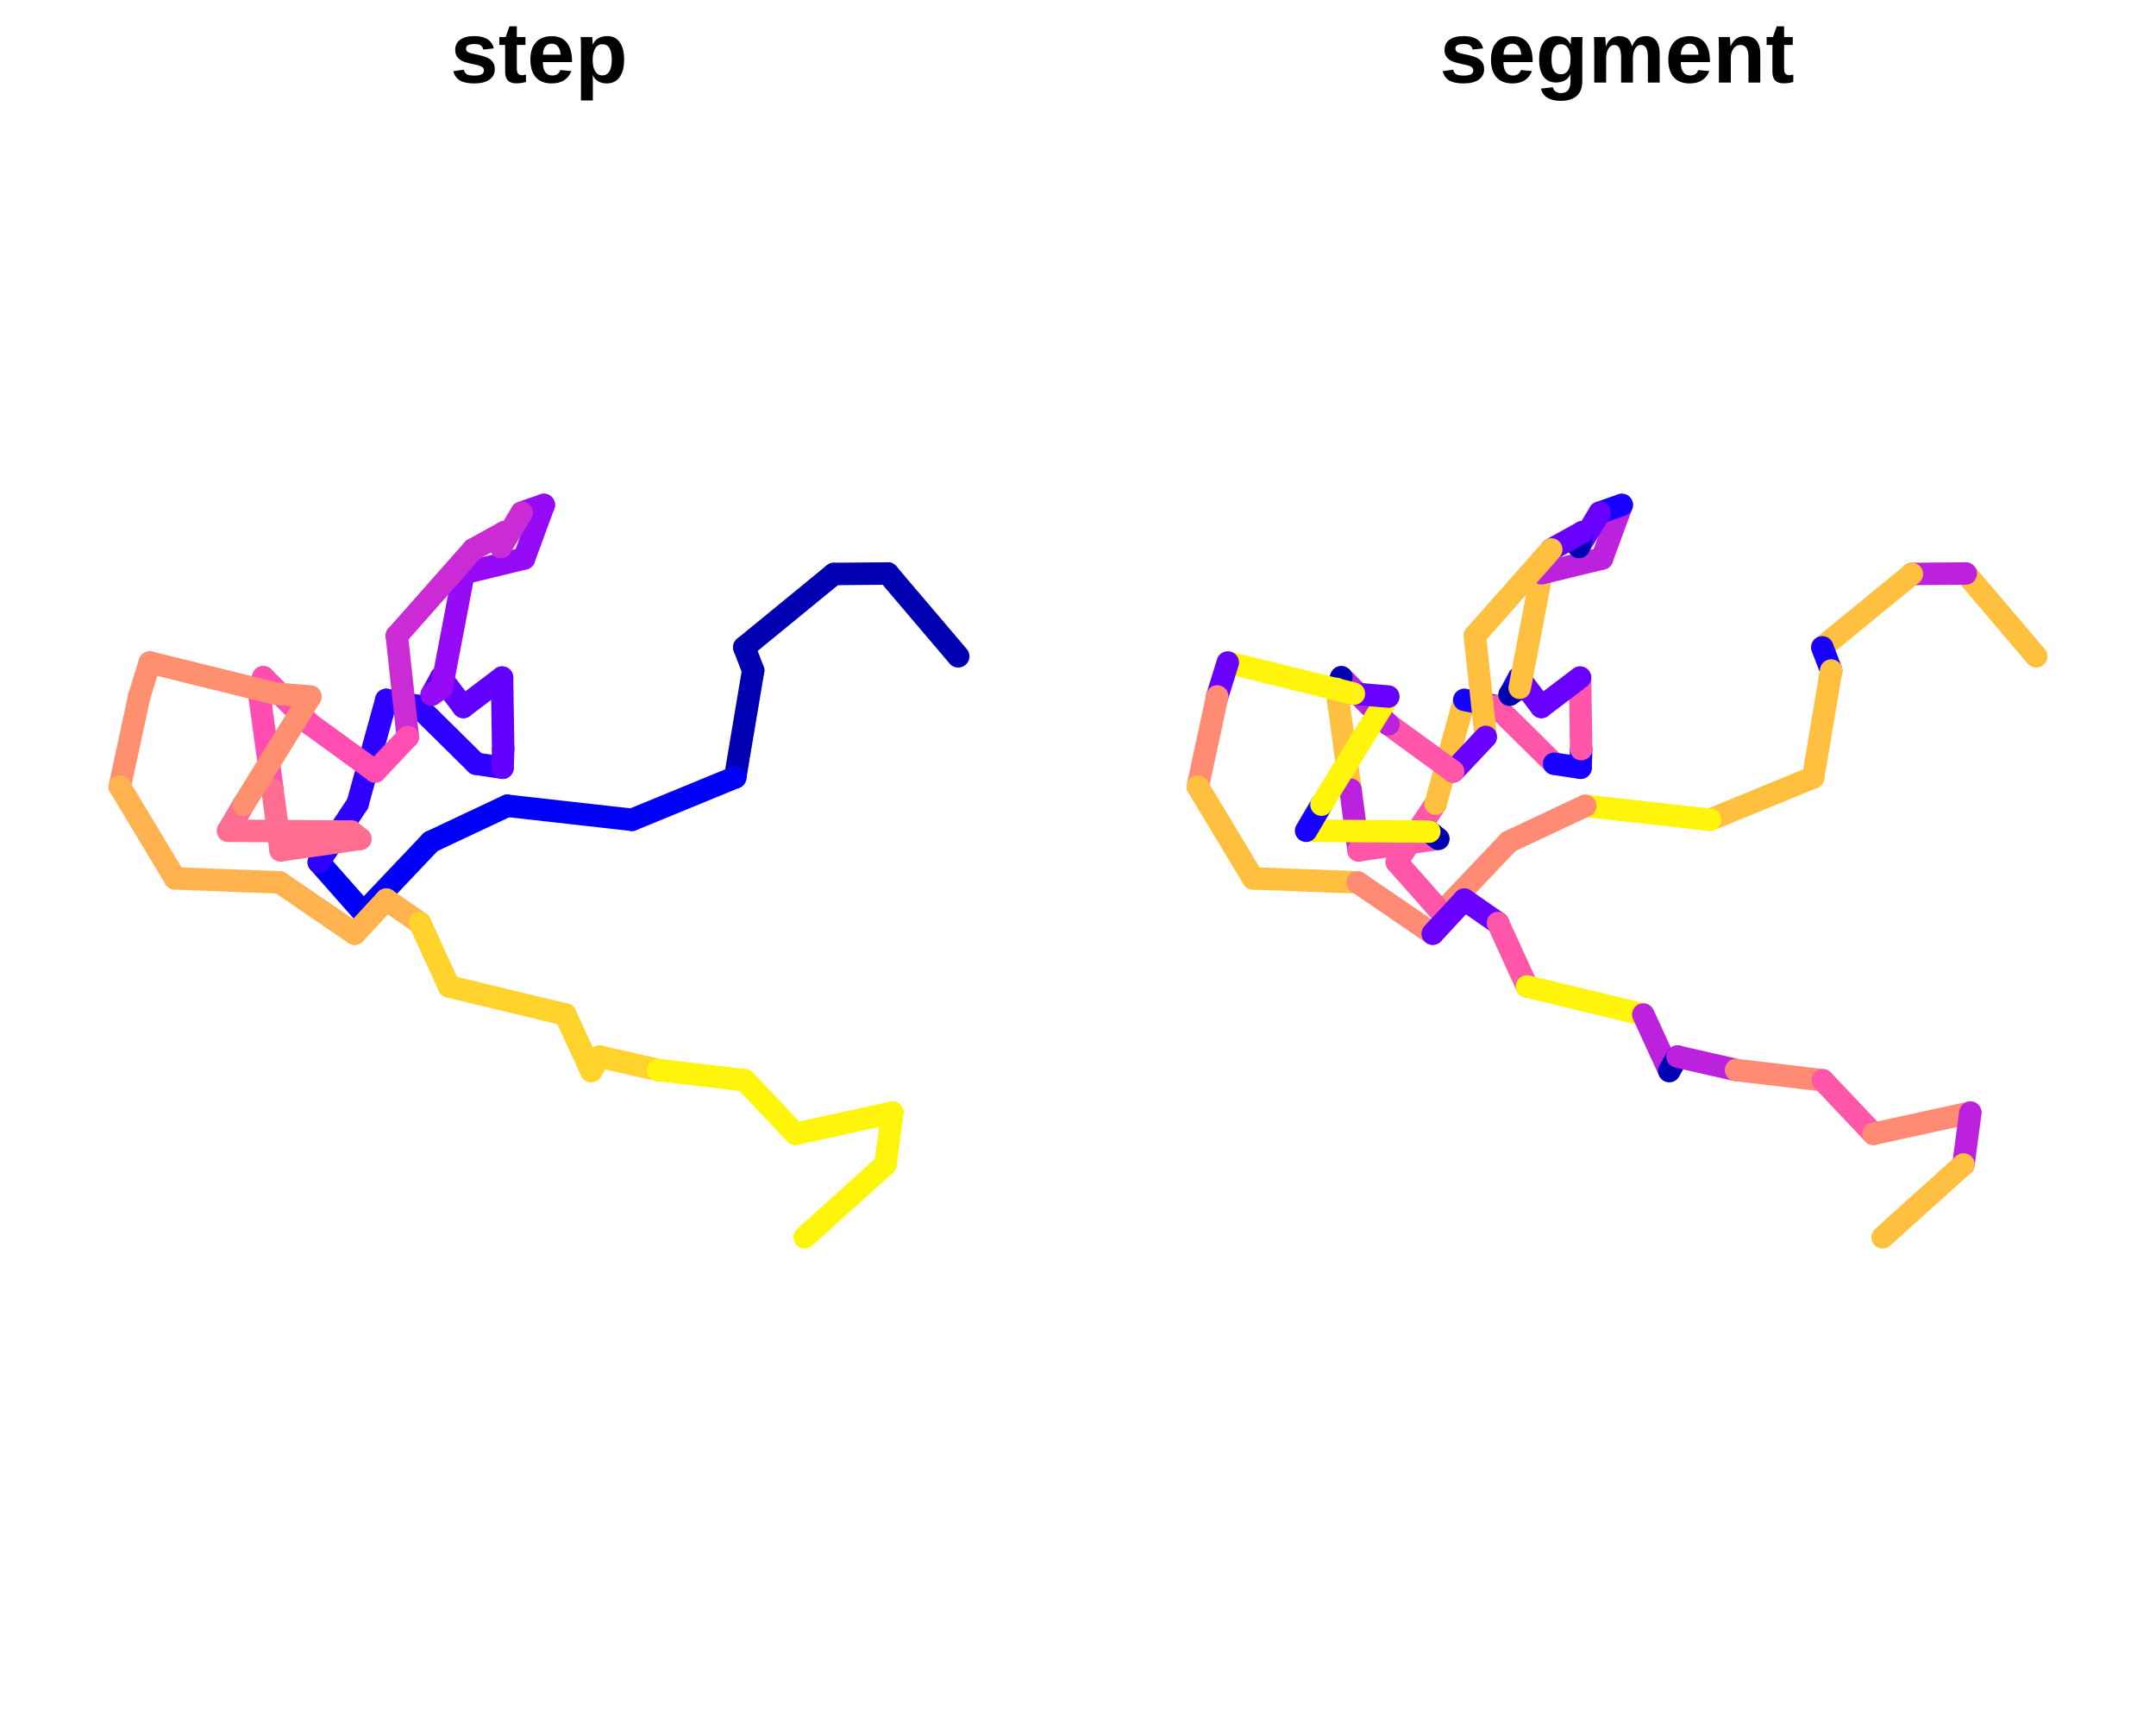
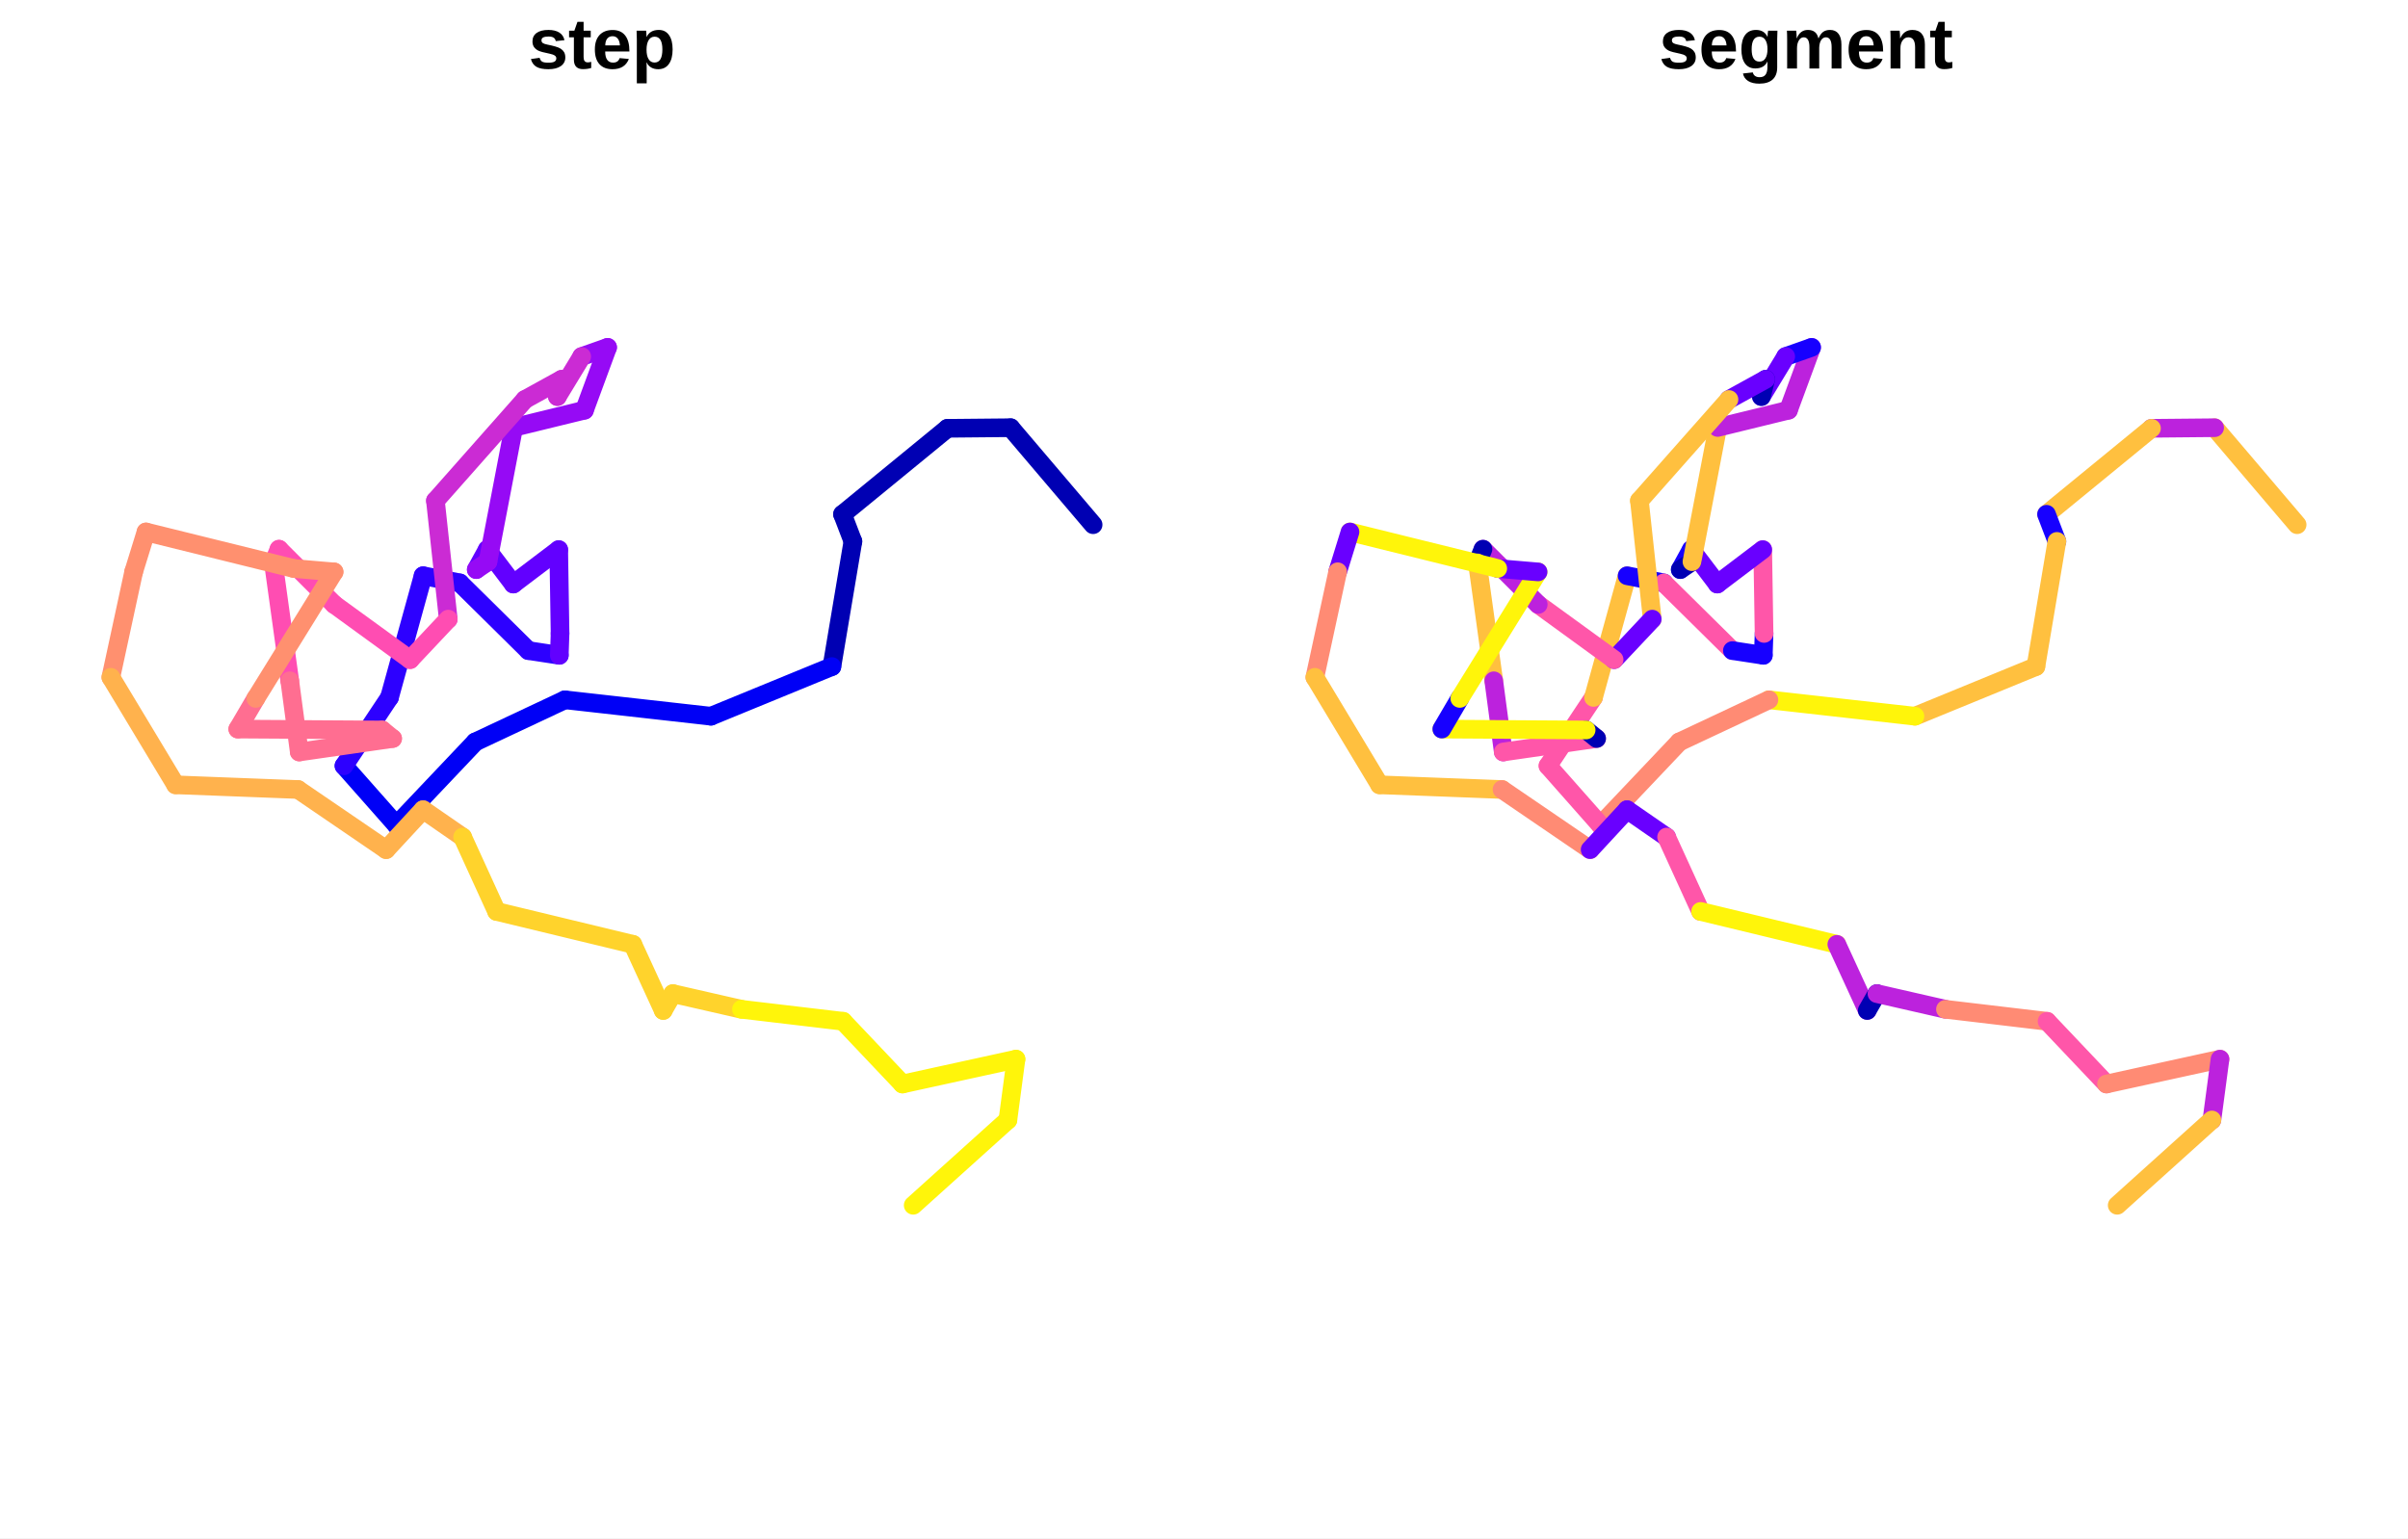
- <svg xmlns="http://www.w3.org/2000/svg" class="svglite" width="360.00pt" height="288.00pt" viewBox="0 0 360.00 288.00">
+ <svg xmlns="http://www.w3.org/2000/svg" class="svglite" width="484.56pt" height="309.60pt" viewBox="0 0 484.56 309.60">
  <defs>
    <style type="text/css">
    .svglite line, .svglite polyline, .svglite polygon, .svglite path, .svglite rect, .svglite circle {
      fill: none;
      stroke: #000000;
      stroke-linecap: round;
      stroke-linejoin: round;
      stroke-miterlimit: 10.00;
    }
    .svglite text {
      white-space: pre;
    }
  </style>
  </defs>
  <rect width="100%" height="100%" style="stroke: none; fill: #FFFFFF;" />
  <defs>
-     <clipPath id="cpMC4wMHwzNjAuMDB8MC4wMHwyODguMDA=">
-       <rect x="0.00" y="0.00" width="360.00" height="288.00" />
+     <clipPath id="cpMC4wMHw0ODQuNTZ8MC4wMHwzMDkuNjA=">
+       <rect x="0.00" y="0.00" width="484.56" height="309.60" />
    </clipPath>
  </defs>
-   <g clip-path="url(#cpMC4wMHwzNjAuMDB8MC4wMHwyODguMDA=)">
+   <g clip-path="url(#cpMC4wMHw0ODQuNTZ8MC4wMHwzMDkuNjA=)">
</g>
  <defs>
-     <clipPath id="cpMTQuNDB8MTY1LjYwfDE3LjI4fDI3My42MA==">
-       <rect x="14.40" y="17.28" width="151.20" height="256.32" />
+     <clipPath id="cpMTQuNDB8MjI3Ljg4fDE3LjI4fDI5NS4yMA==">
+       <rect x="14.40" y="17.28" width="213.48" height="277.92" />
    </clipPath>
  </defs>
-   <g clip-path="url(#cpMTQuNDB8MTY1LjYwfDE3LjI4fDI3My42MA==)">
-     <rect x="14.40" y="17.28" width="151.20" height="256.32" style="stroke-width: 0.75; stroke: #FFFFFF; fill: #FFFFFF;" />
-     <polyline points="160.00,109.58 148.24,95.75 " style="stroke-width: 3.75; stroke: #0000B3;" />
-     <polyline points="148.24,95.75 139.24,95.83 " style="stroke-width: 3.75; stroke: #0000B3;" />
-     <polyline points="139.24,95.83 124.28,108.08 " style="stroke-width: 3.75; stroke: #0000B3;" />
-     <polyline points="124.28,108.08 125.76,111.95 " style="stroke-width: 3.75; stroke: #0000B3;" />
-     <polyline points="125.76,111.95 122.76,129.79 " style="stroke-width: 3.75; stroke: #0000B3;" />
-     <polyline points="122.76,129.79 105.52,136.87 " style="stroke-width: 3.75; stroke: #0000F6;" />
-     <polyline points="105.52,136.87 84.71,134.53 " style="stroke-width: 3.75; stroke: #0000F6;" />
-     <polyline points="84.71,134.53 71.94,140.54 " style="stroke-width: 3.75; stroke: #0000F6;" />
-     <polyline points="71.94,140.54 60.70,152.39 " style="stroke-width: 3.75; stroke: #0000F6;" />
-     <polyline points="60.70,152.39 53.23,143.94 " style="stroke-width: 3.75; stroke: #0000F6;" />
-     <polyline points="53.23,143.94 59.71,134.19 " style="stroke-width: 3.75; stroke: #2D00FF;" />
-     <polyline points="59.71,134.19 64.50,116.85 " style="stroke-width: 3.75; stroke: #2D00FF;" />
-     <polyline points="64.50,116.85 69.74,117.87 " style="stroke-width: 3.75; stroke: #2D00FF;" />
-     <polyline points="69.74,117.87 79.50,127.51 " style="stroke-width: 3.75; stroke: #2D00FF;" />
-     <polyline points="79.50,127.51 83.91,128.18 " style="stroke-width: 3.75; stroke: #2D00FF;" />
-     <polyline points="83.91,128.18 84.02,125.07 " style="stroke-width: 3.75; stroke: #6200FF;" />
-     <polyline points="84.02,125.07 83.83,113.13 " style="stroke-width: 3.75; stroke: #6200FF;" />
-     <polyline points="83.83,113.13 77.36,118.03 " style="stroke-width: 3.75; stroke: #6200FF;" />
-     <polyline points="77.36,118.03 73.64,113.13 " style="stroke-width: 3.75; stroke: #6200FF;" />
-     <polyline points="73.64,113.13 72.08,115.97 " style="stroke-width: 3.75; stroke: #6200FF;" />
-     <polyline points="72.08,115.97 73.75,114.84 " style="stroke-width: 3.75; stroke: #960AF5;" />
-     <polyline points="73.75,114.84 77.41,95.71 " style="stroke-width: 3.75; stroke: #960AF5;" />
-     <polyline points="77.41,95.71 87.50,93.25 " style="stroke-width: 3.75; stroke: #960AF5;" />
-     <polyline points="87.50,93.25 90.80,84.30 " style="stroke-width: 3.75; stroke: #960AF5;" />
-     <polyline points="90.80,84.30 87.11,85.60 " style="stroke-width: 3.75; stroke: #960AF5;" />
-     <polyline points="87.11,85.60 83.64,91.31 " style="stroke-width: 3.75; stroke: #CB2BD4;" />
-     <polyline points="83.64,91.31 84.25,88.84 " style="stroke-width: 3.75; stroke: #CB2BD4;" />
-     <polyline points="84.25,88.84 79.02,91.73 " style="stroke-width: 3.75; stroke: #CB2BD4;" />
-     <polyline points="79.02,91.73 66.26,106.15 " style="stroke-width: 3.75; stroke: #CB2BD4;" />
-     <polyline points="66.26,106.15 68.09,123.03 " style="stroke-width: 3.75; stroke: #CB2BD4;" />
-     <polyline points="68.09,123.03 62.65,128.80 " style="stroke-width: 3.75; stroke: #FF4DB2;" />
-     <polyline points="62.65,128.80 51.84,120.94 " style="stroke-width: 3.75; stroke: #FF4DB2;" />
-     <polyline points="51.84,120.94 43.97,113.07 " style="stroke-width: 3.75; stroke: #FF4DB2;" />
-     <polyline points="43.97,113.07 43.17,115.01 " style="stroke-width: 3.75; stroke: #FF4DB2;" />
-     <polyline points="43.17,115.01 45.50,131.82 " style="stroke-width: 3.75; stroke: #FF4DB2;" />
-     <polyline points="45.50,131.82 46.85,141.97 " style="stroke-width: 3.75; stroke: #FF6E91;" />
-     <polyline points="46.85,141.97 60.16,140.05 " style="stroke-width: 3.75; stroke: #FF6E91;" />
-     <polyline points="60.16,140.05 58.66,138.84 " style="stroke-width: 3.75; stroke: #FF6E91;" />
-     <polyline points="58.66,138.84 38.09,138.70 " style="stroke-width: 3.75; stroke: #FF6E91;" />
-     <polyline points="38.09,138.70 40.66,134.34 " style="stroke-width: 3.75; stroke: #FF6E91;" />
-     <polyline points="40.66,134.34 51.82,116.30 " style="stroke-width: 3.75; stroke: #FF906F;" />
-     <polyline points="51.82,116.30 46.07,115.81 " style="stroke-width: 3.75; stroke: #FF906F;" />
-     <polyline points="46.07,115.81 25.01,110.61 " style="stroke-width: 3.75; stroke: #FF906F;" />
-     <polyline points="25.01,110.61 23.25,116.28 " style="stroke-width: 3.75; stroke: #FF906F;" />
-     <polyline points="23.25,116.28 20.00,131.32 " style="stroke-width: 3.75; stroke: #FF906F;" />
-     <polyline points="20.00,131.32 29.23,146.65 " style="stroke-width: 3.75; stroke: #FFB24D;" />
-     <polyline points="29.23,146.65 46.68,147.32 " style="stroke-width: 3.75; stroke: #FFB24D;" />
-     <polyline points="46.68,147.32 59.23,155.89 " style="stroke-width: 3.75; stroke: #FFB24D;" />
-     <polyline points="59.23,155.89 64.50,150.20 " style="stroke-width: 3.75; stroke: #FFB24D;" />
-     <polyline points="64.50,150.20 70.13,154.10 " style="stroke-width: 3.75; stroke: #FFB24D;" />
-     <polyline points="70.13,154.10 74.98,164.70 " style="stroke-width: 3.75; stroke: #FFD32C;" />
-     <polyline points="74.98,164.70 94.39,169.38 " style="stroke-width: 3.75; stroke: #FFD32C;" />
-     <polyline points="94.39,169.38 98.73,178.81 " style="stroke-width: 3.75; stroke: #FFD32C;" />
-     <polyline points="98.73,178.81 100.11,176.41 " style="stroke-width: 3.75; stroke: #FFD32C;" />
-     <polyline points="100.11,176.41 109.88,178.64 " style="stroke-width: 3.75; stroke: #FFD32C;" />
-     <polyline points="109.88,178.64 124.36,180.36 " style="stroke-width: 3.75; stroke: #FFF50A;" />
-     <polyline points="124.36,180.36 132.83,189.30 " style="stroke-width: 3.75; stroke: #FFF50A;" />
-     <polyline points="132.83,189.30 149.00,185.76 " style="stroke-width: 3.75; stroke: #FFF50A;" />
-     <polyline points="149.00,185.76 147.85,194.42 " style="stroke-width: 3.75; stroke: #FFF50A;" />
-     <polyline points="147.85,194.42 134.35,206.58 " style="stroke-width: 3.75; stroke: #FFF50A;" />
+   <g clip-path="url(#cpMTQuNDB8MjI3Ljg4fDE3LjI4fDI5NS4yMA==)">
+     <rect x="14.40" y="17.28" width="213.48" height="277.92" style="stroke-width: 0.75; stroke: #FFFFFF; fill: #FFFFFF;" />
+     <polyline points="219.97,105.60 203.37,86.08 " style="stroke-width: 3.75; stroke: #0000B3;" />
+     <polyline points="203.37,86.08 190.66,86.20 " style="stroke-width: 3.75; stroke: #0000B3;" />
+     <polyline points="190.66,86.20 169.54,103.50 " style="stroke-width: 3.75; stroke: #0000B3;" />
+     <polyline points="169.54,103.50 171.63,108.96 " style="stroke-width: 3.75; stroke: #0000B3;" />
+     <polyline points="171.63,108.96 167.40,134.15 " style="stroke-width: 3.75; stroke: #0000B3;" />
+     <polyline points="167.40,134.15 143.06,144.14 " style="stroke-width: 3.75; stroke: #0000F6;" />
+     <polyline points="143.06,144.14 113.68,140.84 " style="stroke-width: 3.75; stroke: #0000F6;" />
+     <polyline points="113.68,140.84 95.64,149.32 " style="stroke-width: 3.75; stroke: #0000F6;" />
+     <polyline points="95.64,149.32 79.77,166.06 " style="stroke-width: 3.75; stroke: #0000F6;" />
+     <polyline points="79.77,166.06 69.22,154.12 " style="stroke-width: 3.75; stroke: #0000F6;" />
+     <polyline points="69.22,154.12 78.38,140.36 " style="stroke-width: 3.75; stroke: #2D00FF;" />
+     <polyline points="78.38,140.36 85.14,115.87 " style="stroke-width: 3.75; stroke: #2D00FF;" />
+     <polyline points="85.14,115.87 92.53,117.31 " style="stroke-width: 3.75; stroke: #2D00FF;" />
+     <polyline points="92.53,117.31 106.32,130.93 " style="stroke-width: 3.75; stroke: #2D00FF;" />
+     <polyline points="106.32,130.93 112.55,131.88 " style="stroke-width: 3.75; stroke: #2D00FF;" />
+     <polyline points="112.55,131.88 112.70,127.48 " style="stroke-width: 3.75; stroke: #6200FF;" />
+     <polyline points="112.70,127.48 112.43,110.62 " style="stroke-width: 3.75; stroke: #6200FF;" />
+     <polyline points="112.43,110.62 103.29,117.54 " style="stroke-width: 3.75; stroke: #6200FF;" />
+     <polyline points="103.29,117.54 98.04,110.62 " style="stroke-width: 3.75; stroke: #6200FF;" />
+     <polyline points="98.04,110.62 95.84,114.63 " style="stroke-width: 3.75; stroke: #6200FF;" />
+     <polyline points="95.84,114.63 98.19,113.04 " style="stroke-width: 3.75; stroke: #960AF5;" />
+     <polyline points="98.19,113.04 103.37,86.03 " style="stroke-width: 3.75; stroke: #960AF5;" />
+     <polyline points="103.37,86.03 117.61,82.55 " style="stroke-width: 3.75; stroke: #960AF5;" />
+     <polyline points="117.61,82.55 122.27,69.91 " style="stroke-width: 3.75; stroke: #960AF5;" />
+     <polyline points="122.27,69.91 117.06,71.75 " style="stroke-width: 3.75; stroke: #960AF5;" />
+     <polyline points="117.06,71.75 112.16,79.81 " style="stroke-width: 3.75; stroke: #CB2BD4;" />
+     <polyline points="112.16,79.81 113.03,76.33 " style="stroke-width: 3.75; stroke: #CB2BD4;" />
+     <polyline points="113.03,76.33 105.64,80.40 " style="stroke-width: 3.75; stroke: #CB2BD4;" />
+     <polyline points="105.64,80.40 87.62,100.77 " style="stroke-width: 3.75; stroke: #CB2BD4;" />
+     <polyline points="87.62,100.77 90.20,124.60 " style="stroke-width: 3.75; stroke: #CB2BD4;" />
+     <polyline points="90.20,124.60 82.53,132.75 " style="stroke-width: 3.75; stroke: #FF4DB2;" />
+     <polyline points="82.53,132.75 67.26,121.65 " style="stroke-width: 3.75; stroke: #FF4DB2;" />
+     <polyline points="67.26,121.65 56.14,110.53 " style="stroke-width: 3.75; stroke: #FF4DB2;" />
+     <polyline points="56.14,110.53 55.02,113.28 " style="stroke-width: 3.75; stroke: #FF4DB2;" />
+     <polyline points="55.02,113.28 58.31,137.01 " style="stroke-width: 3.75; stroke: #FF4DB2;" />
+     <polyline points="58.31,137.01 60.22,151.34 " style="stroke-width: 3.75; stroke: #FF6E91;" />
+     <polyline points="60.22,151.34 79.01,148.63 " style="stroke-width: 3.75; stroke: #FF6E91;" />
+     <polyline points="79.01,148.63 76.90,146.91 " style="stroke-width: 3.75; stroke: #FF6E91;" />
+     <polyline points="76.90,146.91 47.85,146.73 " style="stroke-width: 3.75; stroke: #FF6E91;" />
+     <polyline points="47.85,146.73 51.47,140.56 " style="stroke-width: 3.75; stroke: #FF6E91;" />
+     <polyline points="51.47,140.56 67.23,115.10 " style="stroke-width: 3.75; stroke: #FF906F;" />
+     <polyline points="67.23,115.10 59.11,114.41 " style="stroke-width: 3.75; stroke: #FF906F;" />
+     <polyline points="59.11,114.41 29.38,107.06 " style="stroke-width: 3.75; stroke: #FF906F;" />
+     <polyline points="29.38,107.06 26.90,115.07 " style="stroke-width: 3.75; stroke: #FF906F;" />
+     <polyline points="26.90,115.07 22.31,136.31 " style="stroke-width: 3.75; stroke: #FF906F;" />
+     <polyline points="22.31,136.31 35.34,157.95 " style="stroke-width: 3.75; stroke: #FFB24D;" />
+     <polyline points="35.34,157.95 59.97,158.89 " style="stroke-width: 3.75; stroke: #FFB24D;" />
+     <polyline points="59.97,158.89 77.70,170.99 " style="stroke-width: 3.75; stroke: #FFB24D;" />
+     <polyline points="77.70,170.99 85.13,162.96 " style="stroke-width: 3.75; stroke: #FFB24D;" />
+     <polyline points="85.13,162.96 93.09,168.46 " style="stroke-width: 3.75; stroke: #FFB24D;" />
+     <polyline points="93.09,168.46 99.93,183.43 " style="stroke-width: 3.75; stroke: #FFD32C;" />
+     <polyline points="99.93,183.43 127.34,190.05 " style="stroke-width: 3.75; stroke: #FFD32C;" />
+     <polyline points="127.34,190.05 133.46,203.36 " style="stroke-width: 3.75; stroke: #FFD32C;" />
+     <polyline points="133.46,203.36 135.41,199.97 " style="stroke-width: 3.75; stroke: #FFD32C;" />
+     <polyline points="135.41,199.97 149.20,203.12 " style="stroke-width: 3.75; stroke: #FFD32C;" />
+     <polyline points="149.20,203.12 169.65,205.54 " style="stroke-width: 3.75; stroke: #FFF50A;" />
+     <polyline points="169.65,205.54 181.61,218.16 " style="stroke-width: 3.75; stroke: #FFF50A;" />
+     <polyline points="181.61,218.16 204.45,213.16 " style="stroke-width: 3.75; stroke: #FFF50A;" />
+     <polyline points="204.45,213.16 202.82,225.40 " style="stroke-width: 3.75; stroke: #FFF50A;" />
+     <polyline points="202.82,225.40 183.76,242.57 " style="stroke-width: 3.75; stroke: #FFF50A;" />
  </g>
  <defs>
-     <clipPath id="cpMC4wMHwxODAuMDB8MC4wMHwyODguMDA=">
-       <rect x="0.00" y="0.00" width="180.00" height="288.00" />
+     <clipPath id="cpMC4wMHwyNDIuMjh8MC4wMHwzMDkuNjA=">
+       <rect x="0.00" y="0.00" width="242.28" height="309.60" />
    </clipPath>
  </defs>
-   <g clip-path="url(#cpMC4wMHwxODAuMDB8MC4wMHwyODguMDA=)">
-     <text x="90.00" y="13.79" text-anchor="middle" style="font-size: 14.40px; font-weight: bold; font-family: &quot;Arial&quot;;" textLength="29.60px" lengthAdjust="spacingAndGlyphs">step</text>
+   <g clip-path="url(#cpMC4wMHwyNDIuMjh8MC4wMHwzMDkuNjA=)">
+     <text x="121.14" y="13.79" text-anchor="middle" style="font-size: 14.40px; font-weight: bold; font-family: &quot;Arial&quot;;" textLength="29.60px" lengthAdjust="spacingAndGlyphs">step</text>
  </g>
  <defs>
-     <clipPath id="cpMTk0LjQwfDM0NS42MHwxNy4yOHwyNzMuNjA=">
-       <rect x="194.40" y="17.28" width="151.20" height="256.32" />
+     <clipPath id="cpMjU2LjY4fDQ3MC4xNnwxNy4yOHwyOTUuMjA=">
+       <rect x="256.68" y="17.28" width="213.48" height="277.92" />
    </clipPath>
  </defs>
-   <g clip-path="url(#cpMTk0LjQwfDM0NS42MHwxNy4yOHwyNzMuNjA=)">
-     <rect x="194.40" y="17.28" width="151.20" height="256.32" style="stroke-width: 0.75; stroke: #FFFFFF; fill: #FFFFFF;" />
-     <polyline points="340.00,109.58 328.24,95.75 " style="stroke-width: 3.75; stroke: #FFC03F;" />
-     <polyline points="328.24,95.75 319.24,95.83 " style="stroke-width: 3.75; stroke: #BC22DD;" />
-     <polyline points="319.24,95.83 304.28,108.08 " style="stroke-width: 3.75; stroke: #FFC03F;" />
-     <polyline points="304.28,108.08 305.76,111.95 " style="stroke-width: 3.75; stroke: #1700FF;" />
-     <polyline points="305.76,111.95 302.76,129.79 " style="stroke-width: 3.75; stroke: #FFC03F;" />
-     <polyline points="302.76,129.79 285.52,136.87 " style="stroke-width: 3.75; stroke: #FFC03F;" />
-     <polyline points="285.52,136.87 264.71,134.53 " style="stroke-width: 3.75; stroke: #FFF50A;" />
-     <polyline points="264.71,134.53 251.94,140.54 " style="stroke-width: 3.75; stroke: #FF8B74;" />
-     <polyline points="251.94,140.54 240.70,152.39 " style="stroke-width: 3.75; stroke: #FF8B74;" />
-     <polyline points="240.70,152.39 233.23,143.94 " style="stroke-width: 3.75; stroke: #FF56A9;" />
-     <polyline points="233.23,143.94 239.71,134.19 " style="stroke-width: 3.75; stroke: #FF56A9;" />
-     <polyline points="239.71,134.19 244.50,116.85 " style="stroke-width: 3.75; stroke: #FFC03F;" />
-     <polyline points="244.50,116.85 249.74,117.87 " style="stroke-width: 3.75; stroke: #1700FF;" />
-     <polyline points="249.74,117.87 259.50,127.51 " style="stroke-width: 3.75; stroke: #FF56A9;" />
-     <polyline points="259.50,127.51 263.91,128.18 " style="stroke-width: 3.75; stroke: #1700FF;" />
-     <polyline points="263.91,128.18 264.02,125.07 " style="stroke-width: 3.75; stroke: #1700FF;" />
-     <polyline points="264.02,125.07 263.83,113.13 " style="stroke-width: 3.75; stroke: #FF56A9;" />
-     <polyline points="263.83,113.13 257.36,118.03 " style="stroke-width: 3.75; stroke: #6900FF;" />
-     <polyline points="257.36,118.03 253.64,113.13 " style="stroke-width: 3.75; stroke: #6900FF;" />
-     <polyline points="253.64,113.13 252.08,115.97 " style="stroke-width: 3.75; stroke: #1700FF;" />
-     <polyline points="252.08,115.97 253.75,114.84 " style="stroke-width: 3.75; stroke: #0000B3;" />
-     <polyline points="253.75,114.84 257.41,95.71 " style="stroke-width: 3.75; stroke: #FFC03F;" />
-     <polyline points="257.41,95.71 267.50,93.25 " style="stroke-width: 3.75; stroke: #BC22DD;" />
-     <polyline points="267.50,93.25 270.80,84.30 " style="stroke-width: 3.75; stroke: #BC22DD;" />
-     <polyline points="270.80,84.30 267.11,85.60 " style="stroke-width: 3.75; stroke: #1700FF;" />
-     <polyline points="267.11,85.60 263.64,91.31 " style="stroke-width: 3.75; stroke: #6900FF;" />
-     <polyline points="263.64,91.31 264.25,88.84 " style="stroke-width: 3.75; stroke: #0000B3;" />
-     <polyline points="264.25,88.84 259.02,91.73 " style="stroke-width: 3.75; stroke: #6900FF;" />
-     <polyline points="259.02,91.73 246.26,106.15 " style="stroke-width: 3.75; stroke: #FFC03F;" />
-     <polyline points="246.26,106.15 248.09,123.03 " style="stroke-width: 3.75; stroke: #FFC03F;" />
-     <polyline points="248.09,123.03 242.65,128.80 " style="stroke-width: 3.75; stroke: #6900FF;" />
-     <polyline points="242.65,128.80 231.84,120.94 " style="stroke-width: 3.75; stroke: #FF56A9;" />
-     <polyline points="231.84,120.94 223.97,113.07 " style="stroke-width: 3.75; stroke: #BC22DD;" />
-     <polyline points="223.97,113.07 223.17,115.01 " style="stroke-width: 3.75; stroke: #0000B3;" />
-     <polyline points="223.17,115.01 225.50,131.82 " style="stroke-width: 3.75; stroke: #FFC03F;" />
-     <polyline points="225.50,131.82 226.85,141.97 " style="stroke-width: 3.75; stroke: #BC22DD;" />
-     <polyline points="226.85,141.97 240.16,140.05 " style="stroke-width: 3.75; stroke: #FF56A9;" />
-     <polyline points="240.16,140.05 238.66,138.84 " style="stroke-width: 3.75; stroke: #0000B3;" />
-     <polyline points="238.66,138.84 218.09,138.70 " style="stroke-width: 3.75; stroke: #FFF50A;" />
-     <polyline points="218.09,138.70 220.66,134.34 " style="stroke-width: 3.75; stroke: #1700FF;" />
-     <polyline points="220.66,134.34 231.82,116.30 " style="stroke-width: 3.75; stroke: #FFF50A;" />
-     <polyline points="231.82,116.30 226.07,115.81 " style="stroke-width: 3.75; stroke: #6900FF;" />
-     <polyline points="226.07,115.81 205.01,110.61 " style="stroke-width: 3.75; stroke: #FFF50A;" />
-     <polyline points="205.01,110.61 203.25,116.28 " style="stroke-width: 3.75; stroke: #6900FF;" />
-     <polyline points="203.25,116.28 200.00,131.32 " style="stroke-width: 3.75; stroke: #FF8B74;" />
-     <polyline points="200.00,131.32 209.23,146.65 " style="stroke-width: 3.75; stroke: #FFC03F;" />
-     <polyline points="209.23,146.65 226.68,147.32 " style="stroke-width: 3.75; stroke: #FFC03F;" />
-     <polyline points="226.68,147.32 239.23,155.89 " style="stroke-width: 3.75; stroke: #FF8B74;" />
-     <polyline points="239.23,155.89 244.50,150.20 " style="stroke-width: 3.75; stroke: #6900FF;" />
-     <polyline points="244.50,150.20 250.13,154.10 " style="stroke-width: 3.75; stroke: #6900FF;" />
-     <polyline points="250.13,154.10 254.98,164.70 " style="stroke-width: 3.75; stroke: #FF56A9;" />
-     <polyline points="254.98,164.70 274.39,169.38 " style="stroke-width: 3.75; stroke: #FFF50A;" />
-     <polyline points="274.39,169.38 278.73,178.81 " style="stroke-width: 3.75; stroke: #BC22DD;" />
-     <polyline points="278.73,178.81 280.11,176.41 " style="stroke-width: 3.75; stroke: #0000B3;" />
-     <polyline points="280.11,176.41 289.88,178.64 " style="stroke-width: 3.75; stroke: #BC22DD;" />
-     <polyline points="289.88,178.64 304.36,180.36 " style="stroke-width: 3.75; stroke: #FF8B74;" />
-     <polyline points="304.36,180.36 312.83,189.30 " style="stroke-width: 3.75; stroke: #FF56A9;" />
-     <polyline points="312.83,189.30 329.00,185.76 " style="stroke-width: 3.75; stroke: #FF8B74;" />
-     <polyline points="329.00,185.76 327.85,194.42 " style="stroke-width: 3.75; stroke: #BC22DD;" />
-     <polyline points="327.85,194.42 314.35,206.58 " style="stroke-width: 3.75; stroke: #FFC03F;" />
+   <g clip-path="url(#cpMjU2LjY4fDQ3MC4xNnwxNy4yOHwyOTUuMjA=)">
+     <rect x="256.68" y="17.28" width="213.48" height="277.92" style="stroke-width: 0.75; stroke: #FFFFFF; fill: #FFFFFF;" />
+     <polyline points="462.25,105.60 445.65,86.08 " style="stroke-width: 3.75; stroke: #FFC03F;" />
+     <polyline points="445.65,86.08 432.94,86.20 " style="stroke-width: 3.75; stroke: #BC22DD;" />
+     <polyline points="432.94,86.20 411.82,103.50 " style="stroke-width: 3.75; stroke: #FFC03F;" />
+     <polyline points="411.82,103.50 413.91,108.96 " style="stroke-width: 3.75; stroke: #1700FF;" />
+     <polyline points="413.91,108.96 409.68,134.15 " style="stroke-width: 3.75; stroke: #FFC03F;" />
+     <polyline points="409.68,134.15 385.34,144.14 " style="stroke-width: 3.75; stroke: #FFC03F;" />
+     <polyline points="385.34,144.14 355.96,140.84 " style="stroke-width: 3.75; stroke: #FFF50A;" />
+     <polyline points="355.96,140.84 337.92,149.32 " style="stroke-width: 3.75; stroke: #FF8B74;" />
+     <polyline points="337.92,149.32 322.05,166.06 " style="stroke-width: 3.75; stroke: #FF8B74;" />
+     <polyline points="322.05,166.06 311.50,154.12 " style="stroke-width: 3.75; stroke: #FF56A9;" />
+     <polyline points="311.50,154.12 320.66,140.36 " style="stroke-width: 3.75; stroke: #FF56A9;" />
+     <polyline points="320.66,140.36 327.42,115.87 " style="stroke-width: 3.75; stroke: #FFC03F;" />
+     <polyline points="327.42,115.87 334.81,117.31 " style="stroke-width: 3.75; stroke: #1700FF;" />
+     <polyline points="334.81,117.31 348.60,130.93 " style="stroke-width: 3.75; stroke: #FF56A9;" />
+     <polyline points="348.60,130.93 354.83,131.88 " style="stroke-width: 3.75; stroke: #1700FF;" />
+     <polyline points="354.83,131.88 354.98,127.48 " style="stroke-width: 3.75; stroke: #1700FF;" />
+     <polyline points="354.98,127.48 354.71,110.62 " style="stroke-width: 3.75; stroke: #FF56A9;" />
+     <polyline points="354.71,110.62 345.57,117.54 " style="stroke-width: 3.75; stroke: #6900FF;" />
+     <polyline points="345.57,117.54 340.32,110.62 " style="stroke-width: 3.75; stroke: #6900FF;" />
+     <polyline points="340.32,110.62 338.12,114.63 " style="stroke-width: 3.75; stroke: #1700FF;" />
+     <polyline points="338.12,114.63 340.47,113.04 " style="stroke-width: 3.75; stroke: #0000B3;" />
+     <polyline points="340.47,113.04 345.65,86.03 " style="stroke-width: 3.75; stroke: #FFC03F;" />
+     <polyline points="345.65,86.03 359.89,82.55 " style="stroke-width: 3.75; stroke: #BC22DD;" />
+     <polyline points="359.89,82.55 364.55,69.91 " style="stroke-width: 3.75; stroke: #BC22DD;" />
+     <polyline points="364.55,69.91 359.34,71.75 " style="stroke-width: 3.75; stroke: #1700FF;" />
+     <polyline points="359.34,71.75 354.44,79.81 " style="stroke-width: 3.75; stroke: #6900FF;" />
+     <polyline points="354.44,79.81 355.31,76.33 " style="stroke-width: 3.75; stroke: #0000B3;" />
+     <polyline points="355.31,76.33 347.92,80.40 " style="stroke-width: 3.75; stroke: #6900FF;" />
+     <polyline points="347.92,80.40 329.90,100.77 " style="stroke-width: 3.75; stroke: #FFC03F;" />
+     <polyline points="329.90,100.77 332.48,124.60 " style="stroke-width: 3.75; stroke: #FFC03F;" />
+     <polyline points="332.48,124.60 324.81,132.75 " style="stroke-width: 3.75; stroke: #6900FF;" />
+     <polyline points="324.81,132.75 309.54,121.65 " style="stroke-width: 3.75; stroke: #FF56A9;" />
+     <polyline points="309.54,121.65 298.42,110.53 " style="stroke-width: 3.75; stroke: #BC22DD;" />
+     <polyline points="298.42,110.53 297.30,113.28 " style="stroke-width: 3.75; stroke: #0000B3;" />
+     <polyline points="297.30,113.28 300.59,137.01 " style="stroke-width: 3.75; stroke: #FFC03F;" />
+     <polyline points="300.59,137.01 302.50,151.34 " style="stroke-width: 3.75; stroke: #BC22DD;" />
+     <polyline points="302.50,151.34 321.29,148.63 " style="stroke-width: 3.75; stroke: #FF56A9;" />
+     <polyline points="321.29,148.63 319.18,146.91 " style="stroke-width: 3.75; stroke: #0000B3;" />
+     <polyline points="319.18,146.91 290.13,146.73 " style="stroke-width: 3.75; stroke: #FFF50A;" />
+     <polyline points="290.13,146.73 293.75,140.56 " style="stroke-width: 3.75; stroke: #1700FF;" />
+     <polyline points="293.75,140.56 309.51,115.10 " style="stroke-width: 3.75; stroke: #FFF50A;" />
+     <polyline points="309.51,115.10 301.39,114.41 " style="stroke-width: 3.75; stroke: #6900FF;" />
+     <polyline points="301.39,114.41 271.66,107.06 " style="stroke-width: 3.75; stroke: #FFF50A;" />
+     <polyline points="271.66,107.06 269.18,115.07 " style="stroke-width: 3.75; stroke: #6900FF;" />
+     <polyline points="269.18,115.07 264.59,136.31 " style="stroke-width: 3.75; stroke: #FF8B74;" />
+     <polyline points="264.59,136.31 277.62,157.95 " style="stroke-width: 3.75; stroke: #FFC03F;" />
+     <polyline points="277.62,157.95 302.25,158.89 " style="stroke-width: 3.75; stroke: #FFC03F;" />
+     <polyline points="302.25,158.89 319.98,170.99 " style="stroke-width: 3.75; stroke: #FF8B74;" />
+     <polyline points="319.98,170.99 327.41,162.96 " style="stroke-width: 3.75; stroke: #6900FF;" />
+     <polyline points="327.41,162.96 335.37,168.46 " style="stroke-width: 3.75; stroke: #6900FF;" />
+     <polyline points="335.37,168.46 342.21,183.43 " style="stroke-width: 3.75; stroke: #FF56A9;" />
+     <polyline points="342.21,183.43 369.62,190.05 " style="stroke-width: 3.75; stroke: #FFF50A;" />
+     <polyline points="369.62,190.05 375.74,203.36 " style="stroke-width: 3.75; stroke: #BC22DD;" />
+     <polyline points="375.74,203.36 377.69,199.97 " style="stroke-width: 3.75; stroke: #0000B3;" />
+     <polyline points="377.69,199.97 391.48,203.12 " style="stroke-width: 3.75; stroke: #BC22DD;" />
+     <polyline points="391.48,203.12 411.93,205.54 " style="stroke-width: 3.75; stroke: #FF8B74;" />
+     <polyline points="411.93,205.54 423.89,218.16 " style="stroke-width: 3.75; stroke: #FF56A9;" />
+     <polyline points="423.89,218.16 446.73,213.16 " style="stroke-width: 3.75; stroke: #FF8B74;" />
+     <polyline points="446.73,213.16 445.10,225.40 " style="stroke-width: 3.75; stroke: #BC22DD;" />
+     <polyline points="445.10,225.40 426.04,242.57 " style="stroke-width: 3.75; stroke: #FFC03F;" />
  </g>
  <defs>
-     <clipPath id="cpMTgwLjAwfDM2MC4wMHwwLjAwfDI4OC4wMA==">
-       <rect x="180.00" y="0.00" width="180.00" height="288.00" />
+     <clipPath id="cpMjQyLjI4fDQ4NC41NnwwLjAwfDMwOS42MA==">
+       <rect x="242.28" y="0.00" width="242.28" height="309.60" />
    </clipPath>
  </defs>
-   <g clip-path="url(#cpMTgwLjAwfDM2MC4wMHwwLjAwfDI4OC4wMA==)">
-     <text x="270.00" y="13.79" text-anchor="middle" style="font-size: 14.40px; font-weight: bold; font-family: &quot;Arial&quot;;" textLength="59.19px" lengthAdjust="spacingAndGlyphs">segment</text>
+   <g clip-path="url(#cpMjQyLjI4fDQ4NC41NnwwLjAwfDMwOS42MA==)">
+     <text x="363.42" y="13.79" text-anchor="middle" style="font-size: 14.40px; font-weight: bold; font-family: &quot;Arial&quot;;" textLength="59.19px" lengthAdjust="spacingAndGlyphs">segment</text>
  </g>
  <defs>
-     <clipPath id="cpNTkuMDR8MzI5Ljc2fDU5LjA0fDIxNC41Ng==">
-       <rect x="59.04" y="59.04" width="270.72" height="155.52" />
+     <clipPath id="cpNTkuMDR8NDU0LjMyfDU5LjA0fDIzNi4xNg==">
+       <rect x="59.04" y="59.04" width="395.28" height="177.12" />
    </clipPath>
  </defs>
-   <g clip-path="url(#cpNTkuMDR8MzI5Ljc2fDU5LjA0fDIxNC41Ng==)">
+   <g clip-path="url(#cpNTkuMDR8NDU0LjMyfDU5LjA0fDIzNi4xNg==)">
</g>
</svg>
